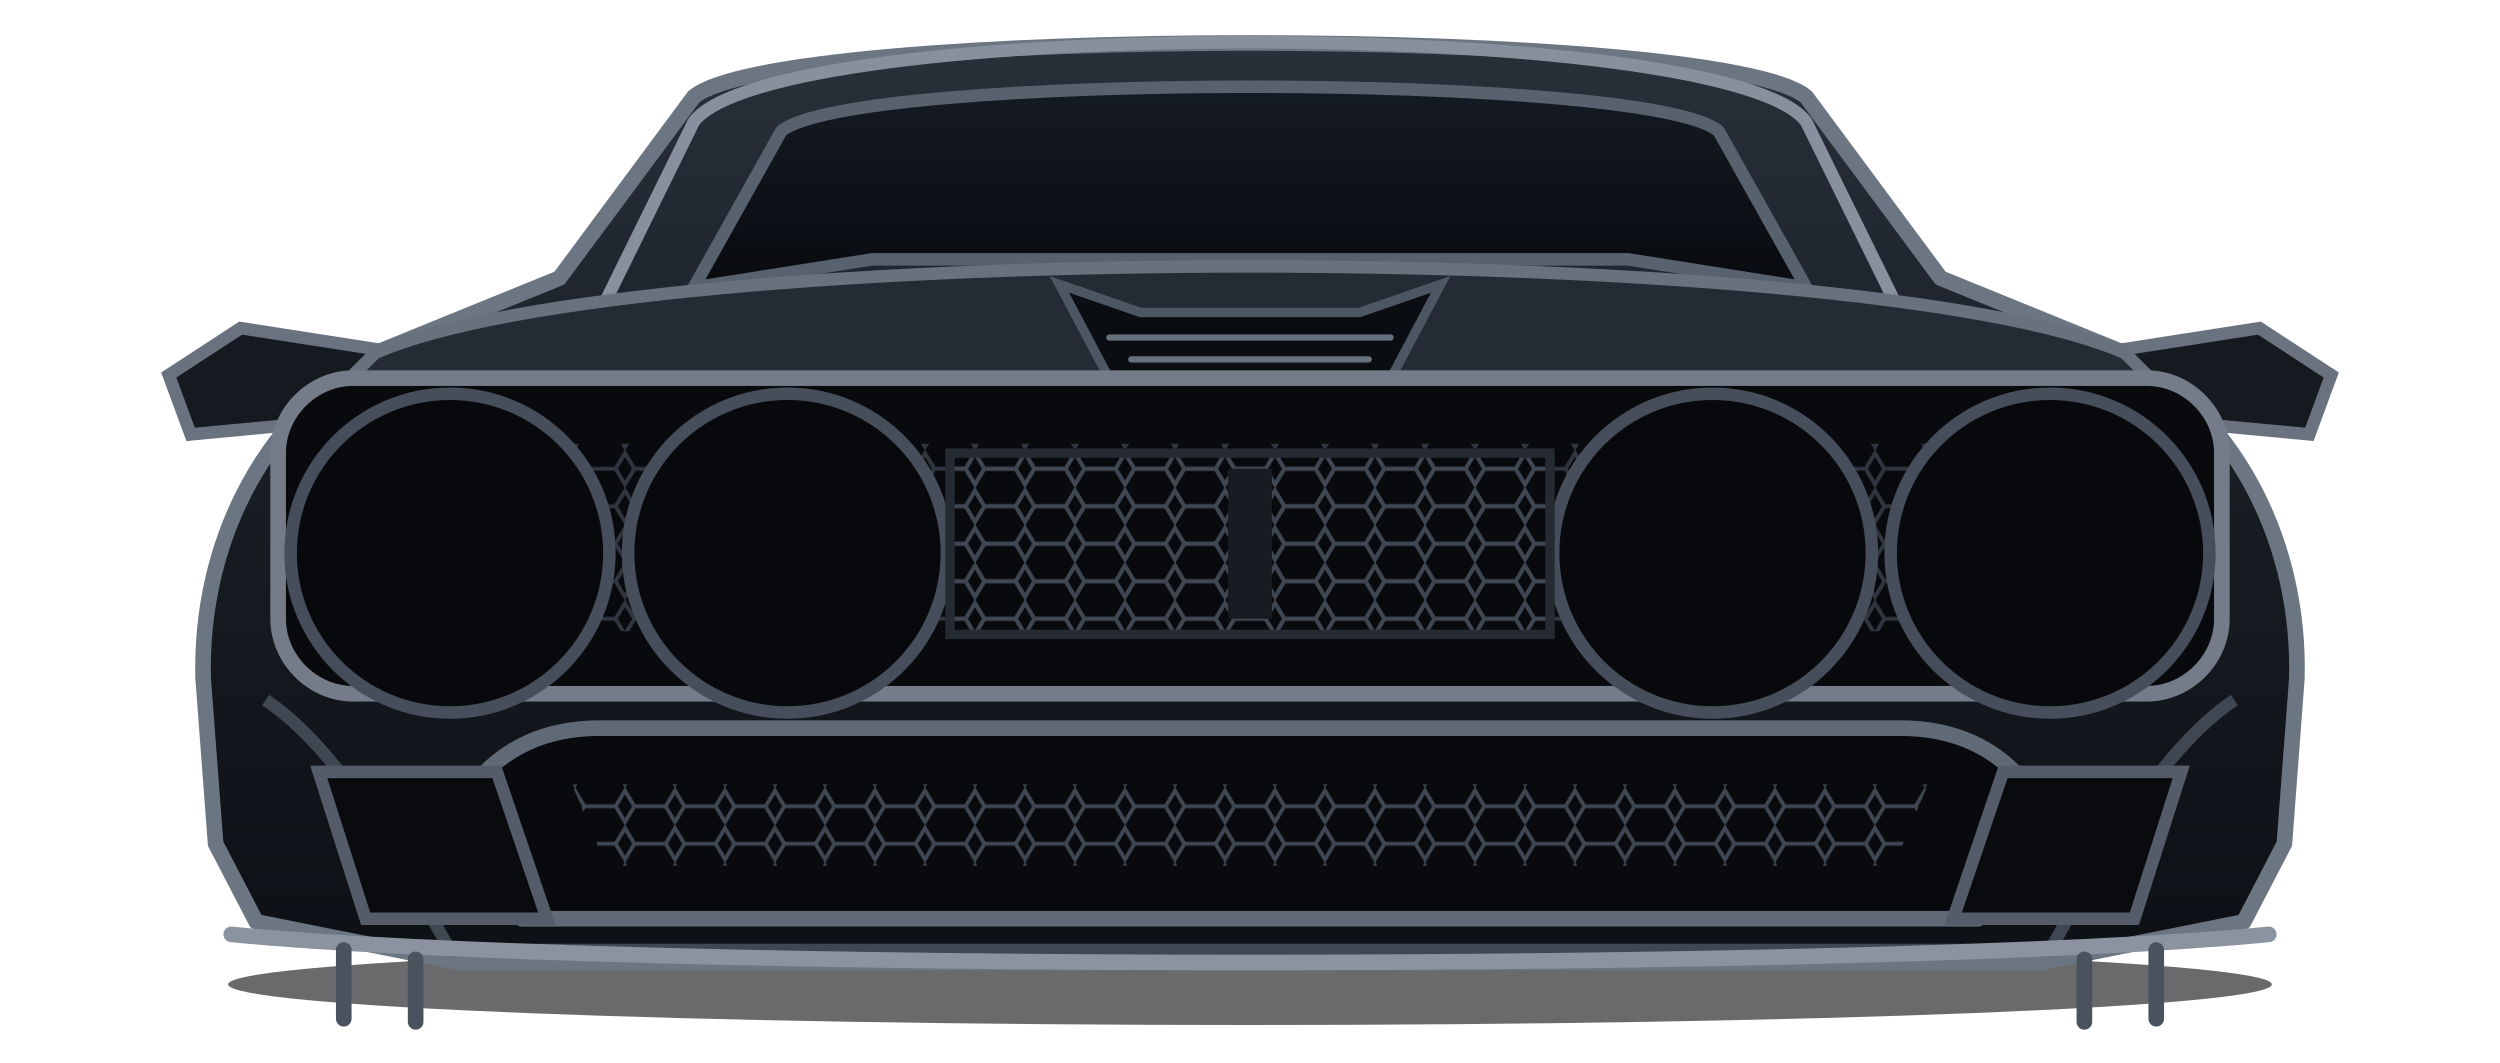
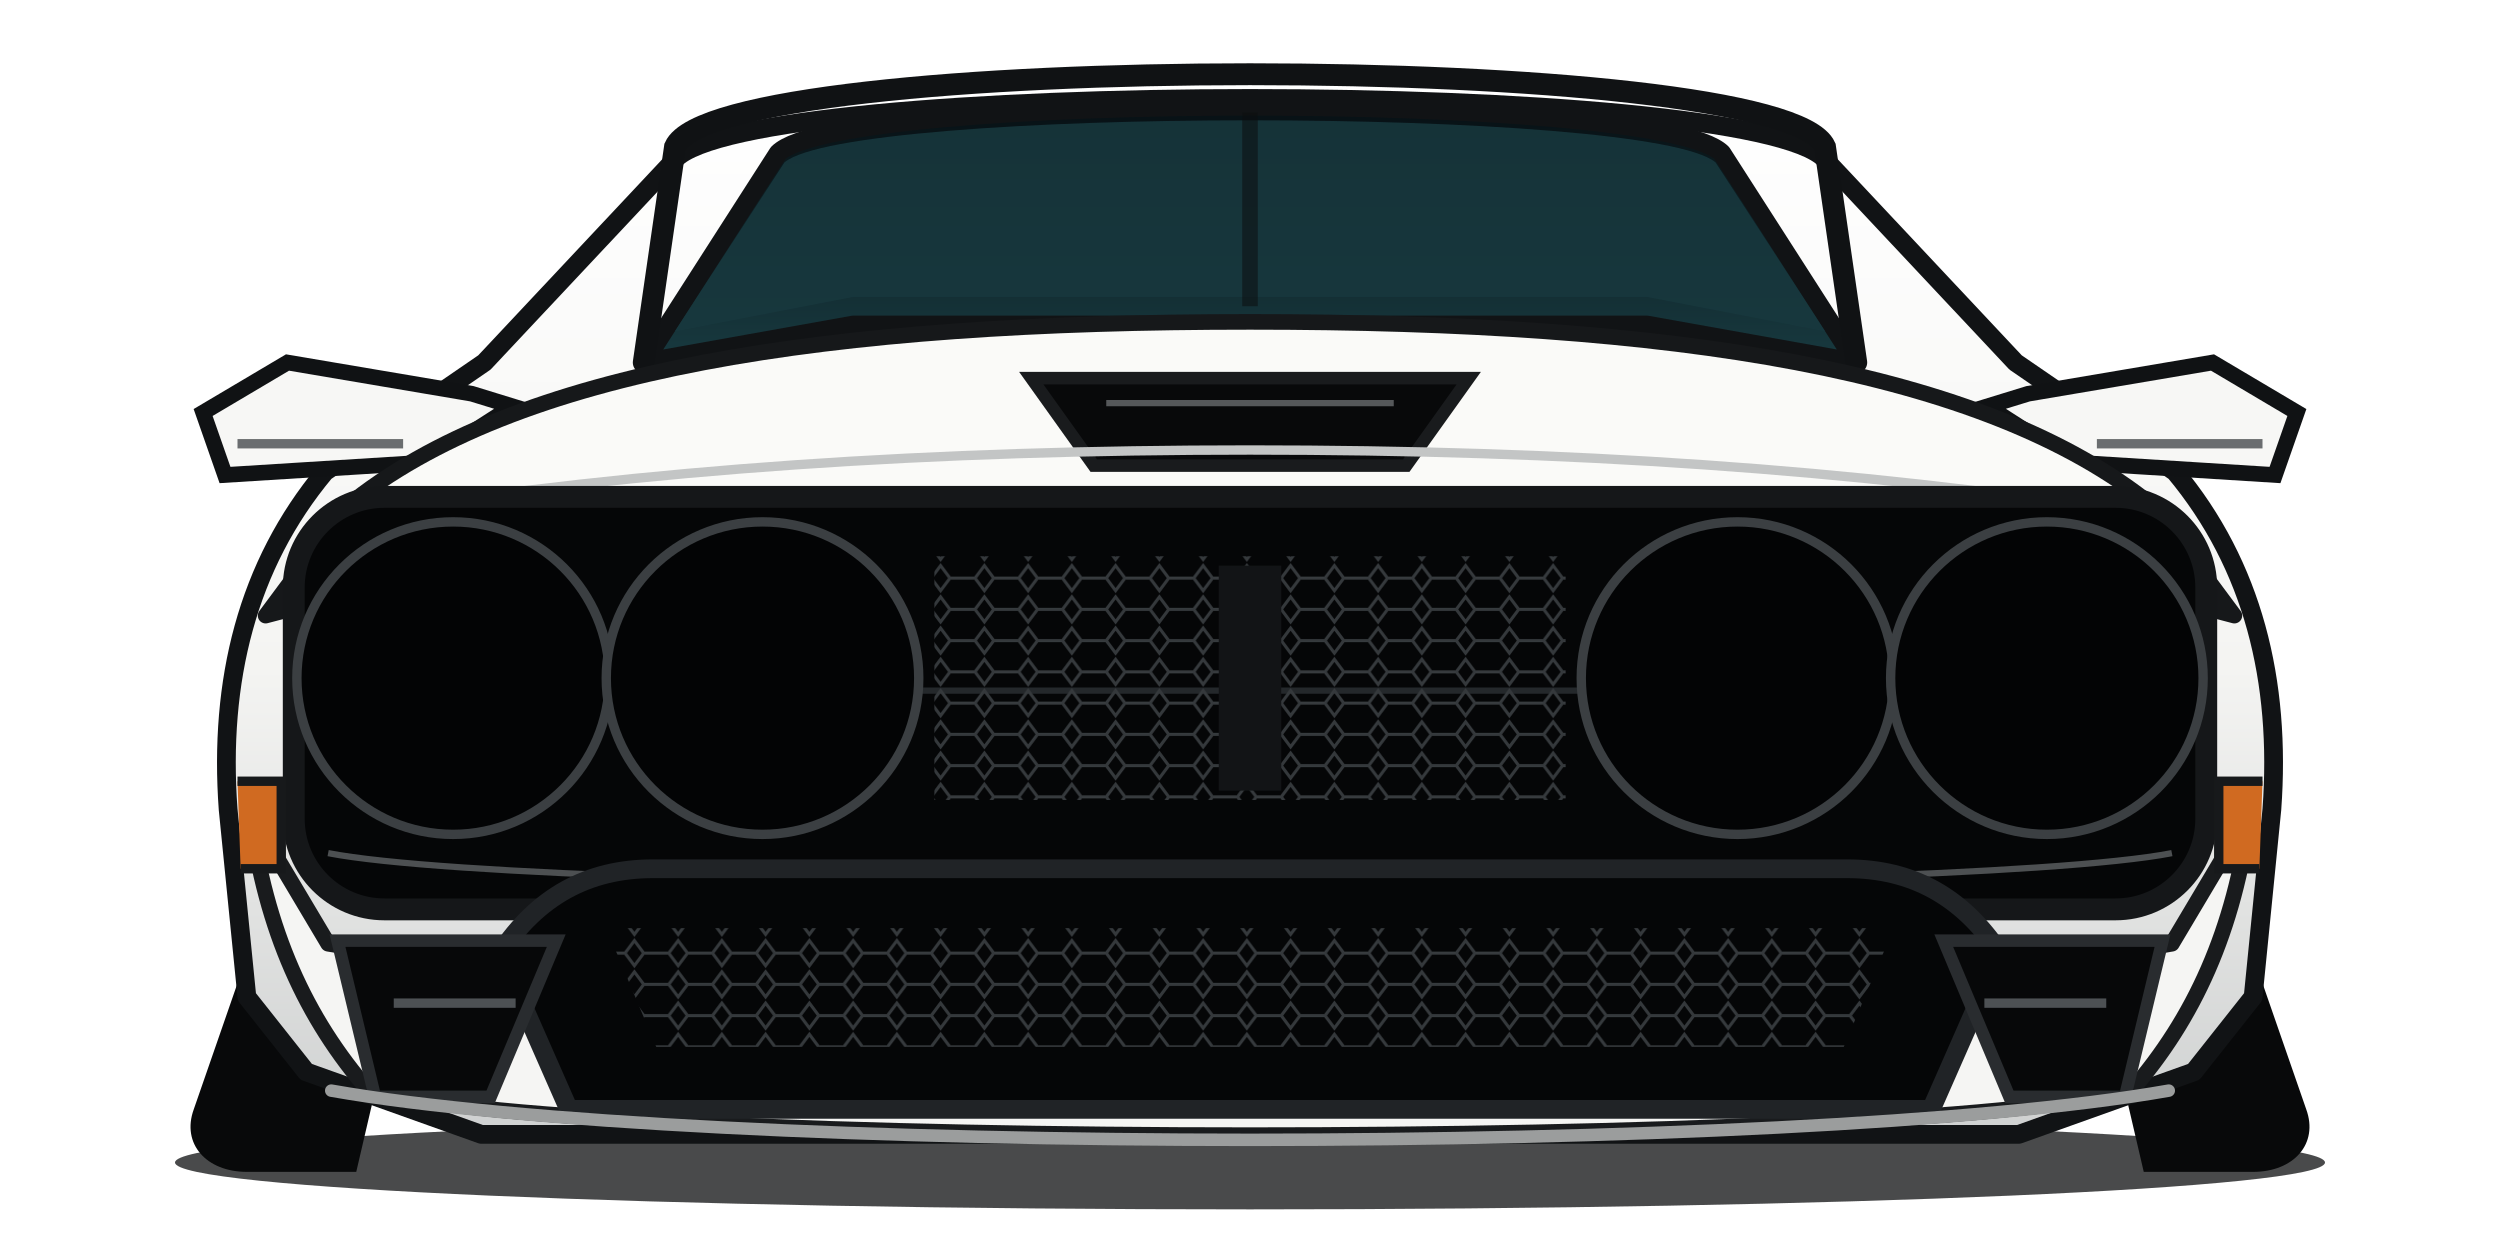
- <svg xmlns="http://www.w3.org/2000/svg" viewBox="0 0 800 340" role="img" aria-labelledby="title desc">
+ <svg xmlns="http://www.w3.org/2000/svg" viewBox="0 0 800 400" role="img" aria-labelledby="title desc">
  <defs>
-     <linearGradient id="body" x1="0" y1="0" x2="0" y2="1">
-       <stop offset="0" stop-color="#29303a" />
-       <stop offset="0.52" stop-color="#171c23" />
-       <stop offset="1" stop-color="#0d1015" />
+     <linearGradient id="whiteBody" x1="0" y1="0" x2="0" y2="1">
+       <stop offset="0" stop-color="#ffffff" />
+       <stop offset="0.55" stop-color="#f4f4f2" />
+       <stop offset="1" stop-color="#cfd1d1" />
    </linearGradient>
    <linearGradient id="glass" x1="0" y1="0" x2="0" y2="1">
-       <stop offset="0" stop-color="#151b23" />
-       <stop offset="1" stop-color="#080a0e" />
+       <stop offset="0" stop-color="#071014" />
+       <stop offset="1" stop-color="#183a40" />
    </linearGradient>
-     <pattern id="mesh" width="16" height="12" patternUnits="userSpaceOnUse">
-       <path d="M0 6h5l3-5 3 5h5M0 6h5l3 5 3-5h5" fill="none" stroke="#3e4652" stroke-width="1.25" />
+     <pattern id="mesh" width="14" height="10" patternUnits="userSpaceOnUse">
+       <path d="M0 5h4l3-4 3 4h4M0 5h4l3 4 3-4h4" fill="none" stroke="#34383b" stroke-width="1" />
    </pattern>
  </defs>
-   <ellipse cx="400" cy="315" rx="327" ry="13" fill="#050609" opacity=".6" />
-   <path d="M82 295 69 270 65 217c-1-42 18-82 55-104l59-24 43-58C249 8 551 8 578 31l43 58 59 24c37 22 56 62 55 104l-4 53-13 25-65 13H147Z" fill="url(#body)" stroke="#6c7582" stroke-width="5" stroke-linejoin="round" />
-   <path d="M222 92 250 42c22-19 278-19 300 0l28 50-57-9H279Z" fill="url(#glass)" stroke="#58616e" stroke-width="4" stroke-linejoin="round" />
-   <path d="M191 102 222 39c25-34 331-34 356 0l31 63" fill="none" stroke="#87909c" stroke-width="4" stroke-linecap="round" />
-   <path d="M122 112 77 105 54 120l7 19 53-5 21-18Z" fill="#151a21" stroke="#69727e" stroke-width="4" />
-   <path d="m678 112 45-7 23 15-7 19-53-5-21-18Z" fill="#151a21" stroke="#69727e" stroke-width="4" />
-   <path d="M120 113c83-37 477-37 560 0l31 31-91-13H180l-91 13Z" fill="#252b34" stroke="#68717e" stroke-width="4" stroke-linejoin="round" />
-   <path d="m339 91 18 34h86l18-34-26 9h-70Z" fill="#0a0d12" stroke="#4d5663" stroke-width="3" />
-   <path d="M355 108h90M362 115h76" stroke="#66707d" stroke-width="2" stroke-linecap="round" />
-   <path d="M89 145c0-13 11-24 24-24h574c13 0 24 11 24 24v53c0 13-11 24-24 24H113c-13 0-24-11-24-24Z" fill="#080a0e" stroke="#737c88" stroke-width="5" />
-   <path d="M111 142h578v60H111Z" fill="url(#mesh)" opacity=".72" />
-   <g fill="#07090c" stroke="#454e5a" stroke-width="4">
-     <circle cx="144" cy="177" r="51" />
-     <circle cx="252" cy="177" r="51" />
-     <circle cx="548" cy="177" r="51" />
-     <circle cx="656" cy="177" r="51" />
+   <ellipse cx="400" cy="372" rx="344" ry="15" fill="#030405" opacity=".72" />
+   <path d="M79 306 62 355c-4 11 4 20 17 20h35l17-73Z" fill="#08090a" />
+   <path d="m721 306 17 49c4 11-4 20-17 20h-35l-17-73Z" fill="#08090a" />
+   <path d="M98 343 79 319 73 259c-3-41 6-78 31-108l51-35 61-65c24-26 344-26 368 0l61 65 51 35c25 30 34 67 31 108l-6 60-19 24-56 20H154Z" fill="url(#whiteBody)" stroke="#111315" stroke-width="6" stroke-linejoin="round" />
+   <path d="m206 116 43-67c20-20 282-20 302 0l43 67-67-12H273Z" fill="url(#glass)" stroke="#111315" stroke-width="6" stroke-linejoin="round" />
+   <path d="M216 106 251 52c21-18 277-18 298 0l35 54-57-11H273Z" fill="#17383e" opacity=".86" />
+   <path d="M206 116 216 47c14-31 354-31 368 0l10 69" fill="none" stroke="#101214" stroke-width="7" stroke-linecap="round" />
+   <path d="M400 36v62" stroke="#0b0d0f" stroke-width="5" opacity=".55" />
+   <path d="m151 126-59-10-27 16 7 20 64-4 28-18Z" fill="#f7f7f5" stroke="#101214" stroke-width="5" />
+   <path d="m649 126 59-10 27 16-7 20-64-4-28-18Z" fill="#f7f7f5" stroke="#101214" stroke-width="5" />
+   <path d="M76 142h53" stroke="#6a6d6f" stroke-width="3" />
+   <path d="M724 142h-53" stroke="#6a6d6f" stroke-width="3" />
+   <path d="M111 162c54-44 154-59 289-59s235 15 289 59l26 35-99-26H184l-99 26Z" fill="#fafaf8" stroke="#16181a" stroke-width="5" stroke-linejoin="round" />
+   <path d="M330 121h140l-20 28H350Z" fill="#08090a" stroke="#191b1d" stroke-width="4" />
+   <path d="M354 129h92" stroke="#55585a" stroke-width="2" />
+   <path d="M118 164c89-14 181-20 282-20s193 6 282 20" fill="none" stroke="#c3c5c5" stroke-width="3" />
+   <path d="M94 188c0-16 13-29 29-29h554c16 0 29 13 29 29v74c0 16-13 29-29 29H123c-16 0-29-13-29-29Z" fill="#050607" stroke="#151719" stroke-width="7" />
+   <path d="M102 221h596" stroke="#24282b" stroke-width="2" />
+   <g fill="#030405" stroke="#3b3f42" stroke-width="3">
+     <circle cx="145" cy="217" r="50" />
+     <circle cx="244" cy="217" r="50" />
+     <circle cx="556" cy="217" r="50" />
+     <circle cx="655" cy="217" r="50" />
  </g>
-   <path d="M304 145h192v58H304Z" fill="url(#mesh)" stroke="#252b33" stroke-width="3" />
-   <path d="M393 150h14v48h-14Z" fill="#171c22" />
-   <path d="M85 224c25 17 43 52 59 80h512c16-28 34-63 59-80" fill="none" stroke="#3f4752" stroke-width="4" />
-   <path d="M151 252c10-13 24-19 41-19h416c17 0 31 6 41 19l-16 42H167Z" fill="#080a0d" stroke="#606a77" stroke-width="5" stroke-linejoin="round" />
-   <path d="M183 251h434l-11 26H194Z" fill="url(#mesh)" />
-   <path d="M102 247h57l16 47h-58Z" fill="#090b0e" stroke="#535c68" stroke-width="4" />
-   <path d="M698 247h-57l-16 47h58Z" fill="#090b0e" stroke="#535c68" stroke-width="4" />
-   <path d="M74 299c122 12 530 12 652 0" fill="none" stroke="#8a939f" stroke-width="5" stroke-linecap="round" />
-   <path d="M110 304v22M133 307v20M690 304v22M667 307v20" stroke="#4a525e" stroke-width="5" stroke-linecap="round" />
+   <path d="M299 178h202v78H299Z" fill="url(#mesh)" />
+   <path d="M390 181h20v72h-20Z" fill="#121416" />
+   <path d="M105 273c72 14 518 14 590 0" fill="none" stroke="#4d5052" stroke-width="2" />
+   <path d="M80 260c5 38 18 66 38 89 72 19 492 19 564 0 20-23 33-51 38-89l-25 42-66 11H171l-66-11Z" fill="#f5f5f3" stroke="#191b1d" stroke-width="5" stroke-linejoin="round" />
+   <path d="M160 305c12-18 28-27 49-27h382c21 0 37 9 49 27l-22 50H182Z" fill="#050607" stroke="#202326" stroke-width="6" stroke-linejoin="round" />
+   <path d="M194 297h412l-16 38H210Z" fill="url(#mesh)" />
+   <path d="M108 301h70l-21 50h-37Z" fill="#070809" stroke="#292c2f" stroke-width="4" />
+   <path d="M692 301h-70l21 50h37Z" fill="#070809" stroke="#292c2f" stroke-width="4" />
+   <path d="M126 321h39M674 321h-39" stroke="#4d5154" stroke-width="3" />
+   <path d="M106 349c119 21 469 21 588 0" fill="none" stroke="#9b9d9d" stroke-width="4" stroke-linecap="round" />
+   <path d="M76 250h14v28H77M724 250h-14v28h13" fill="#d06a21" stroke="#17191b" stroke-width="3" />
</svg>
